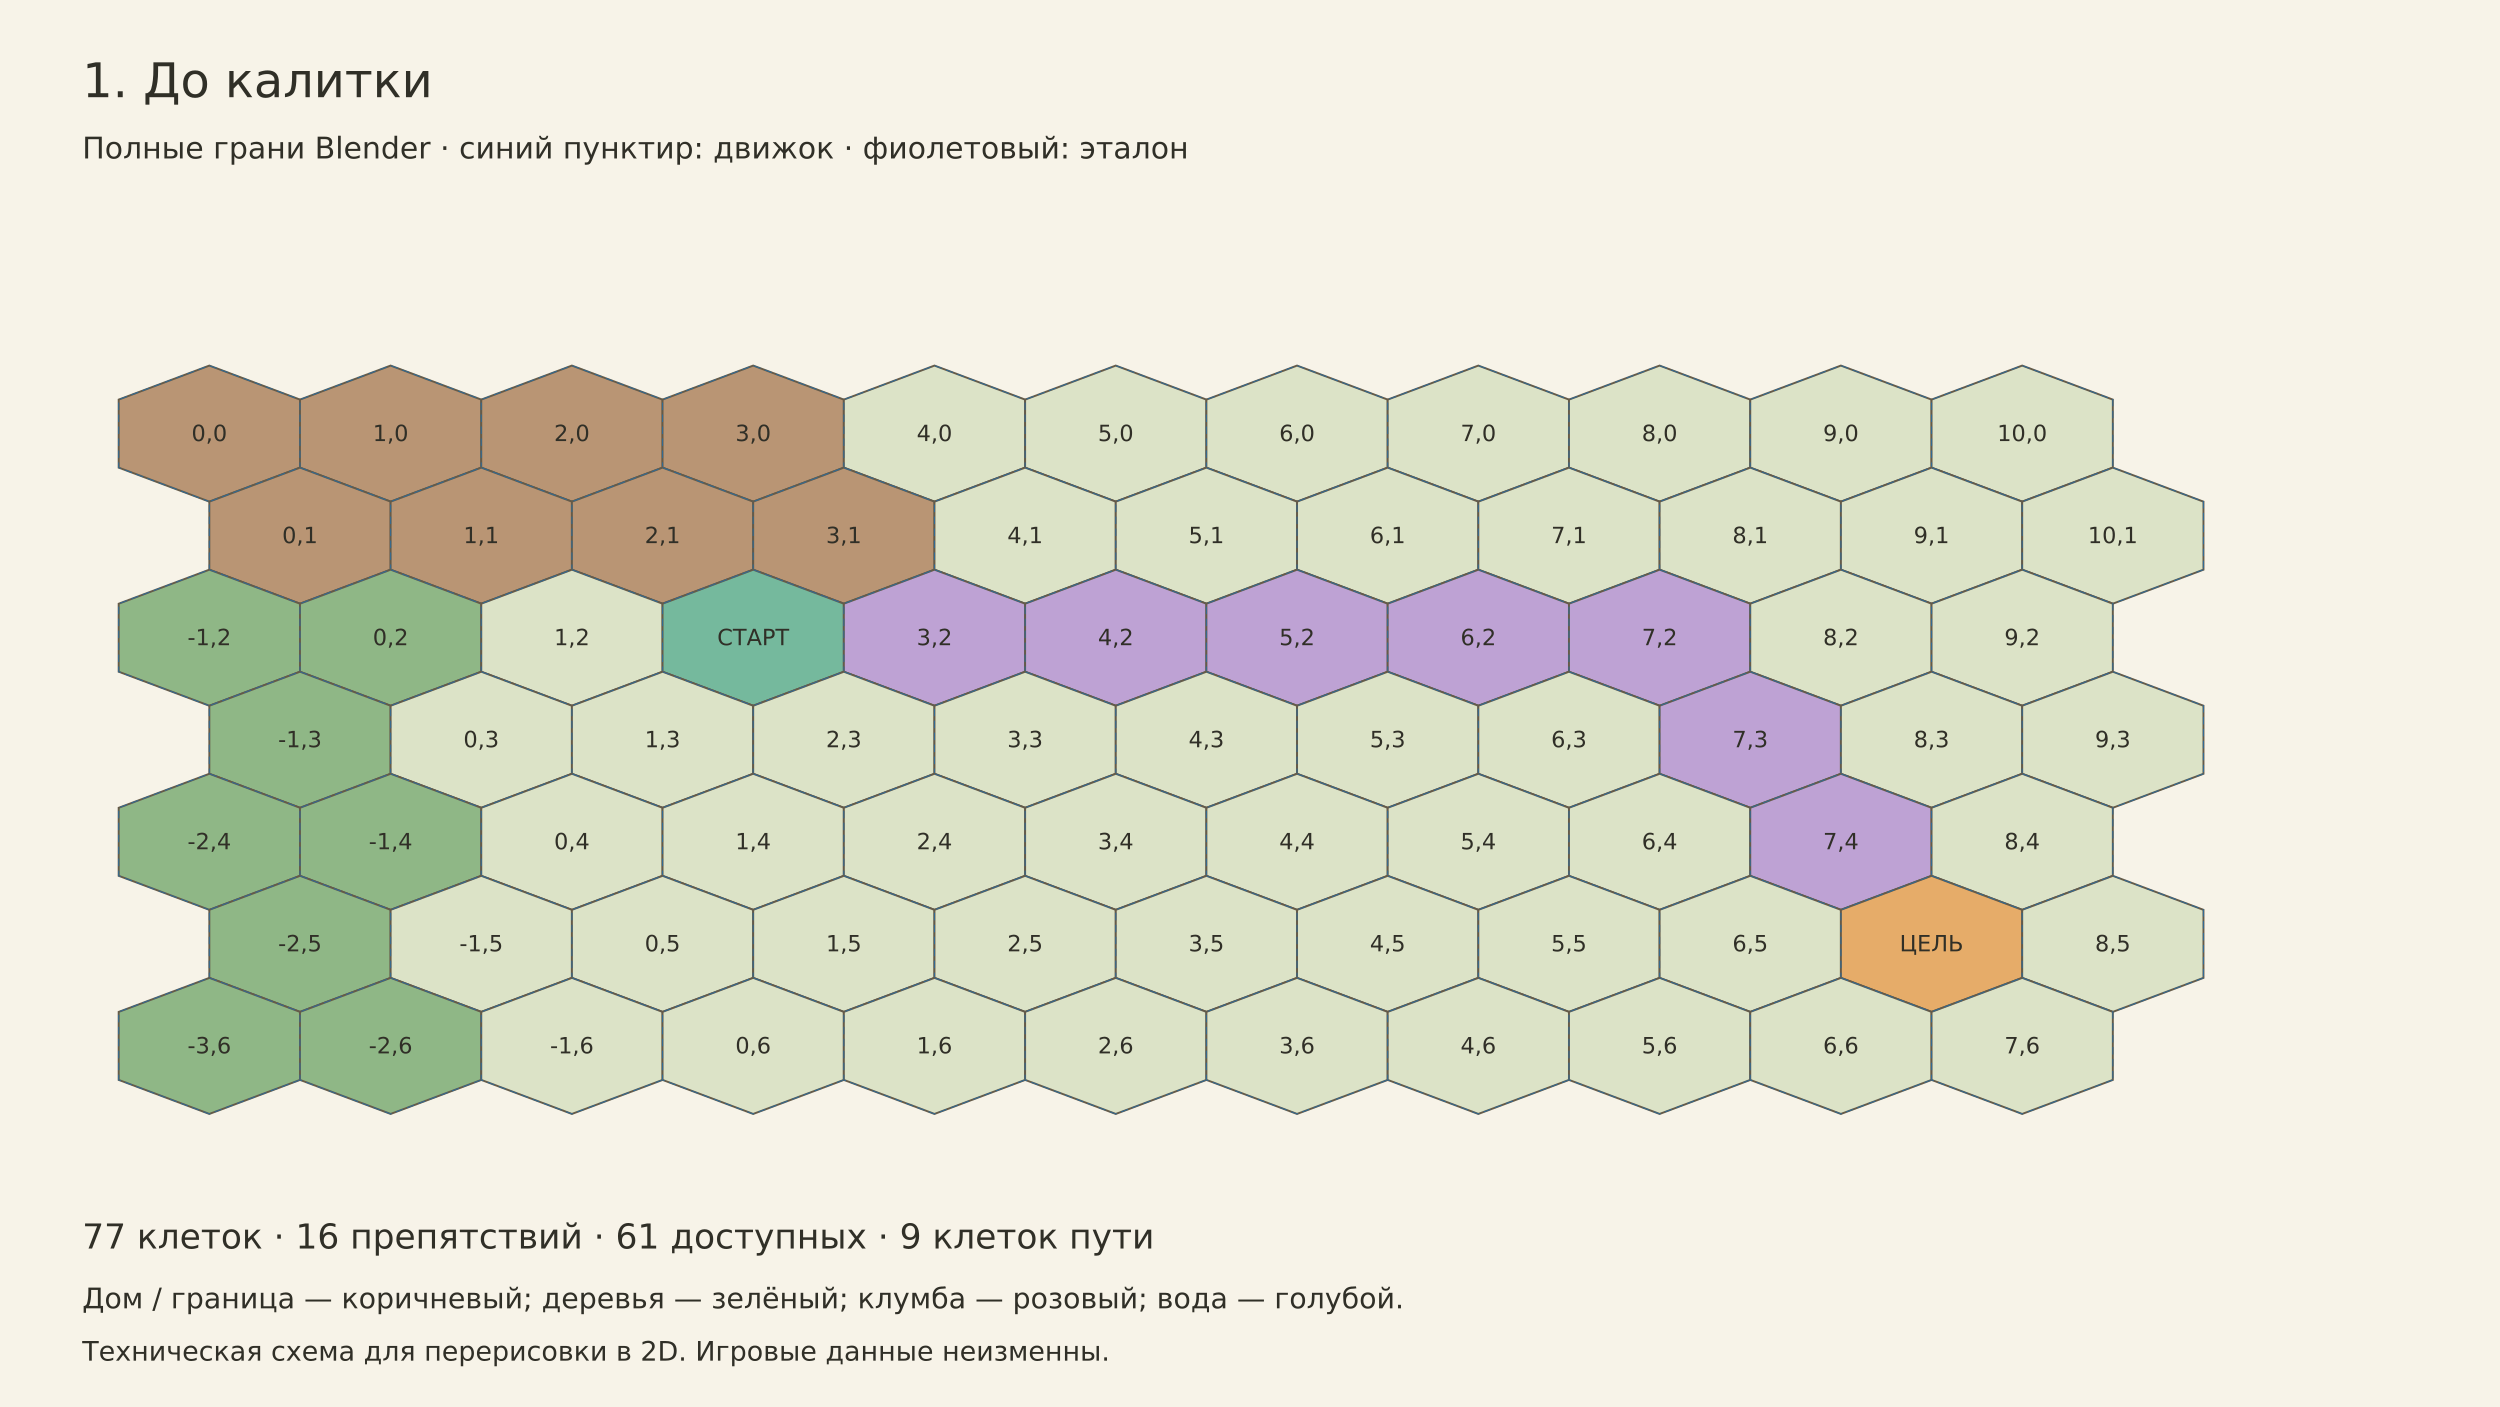
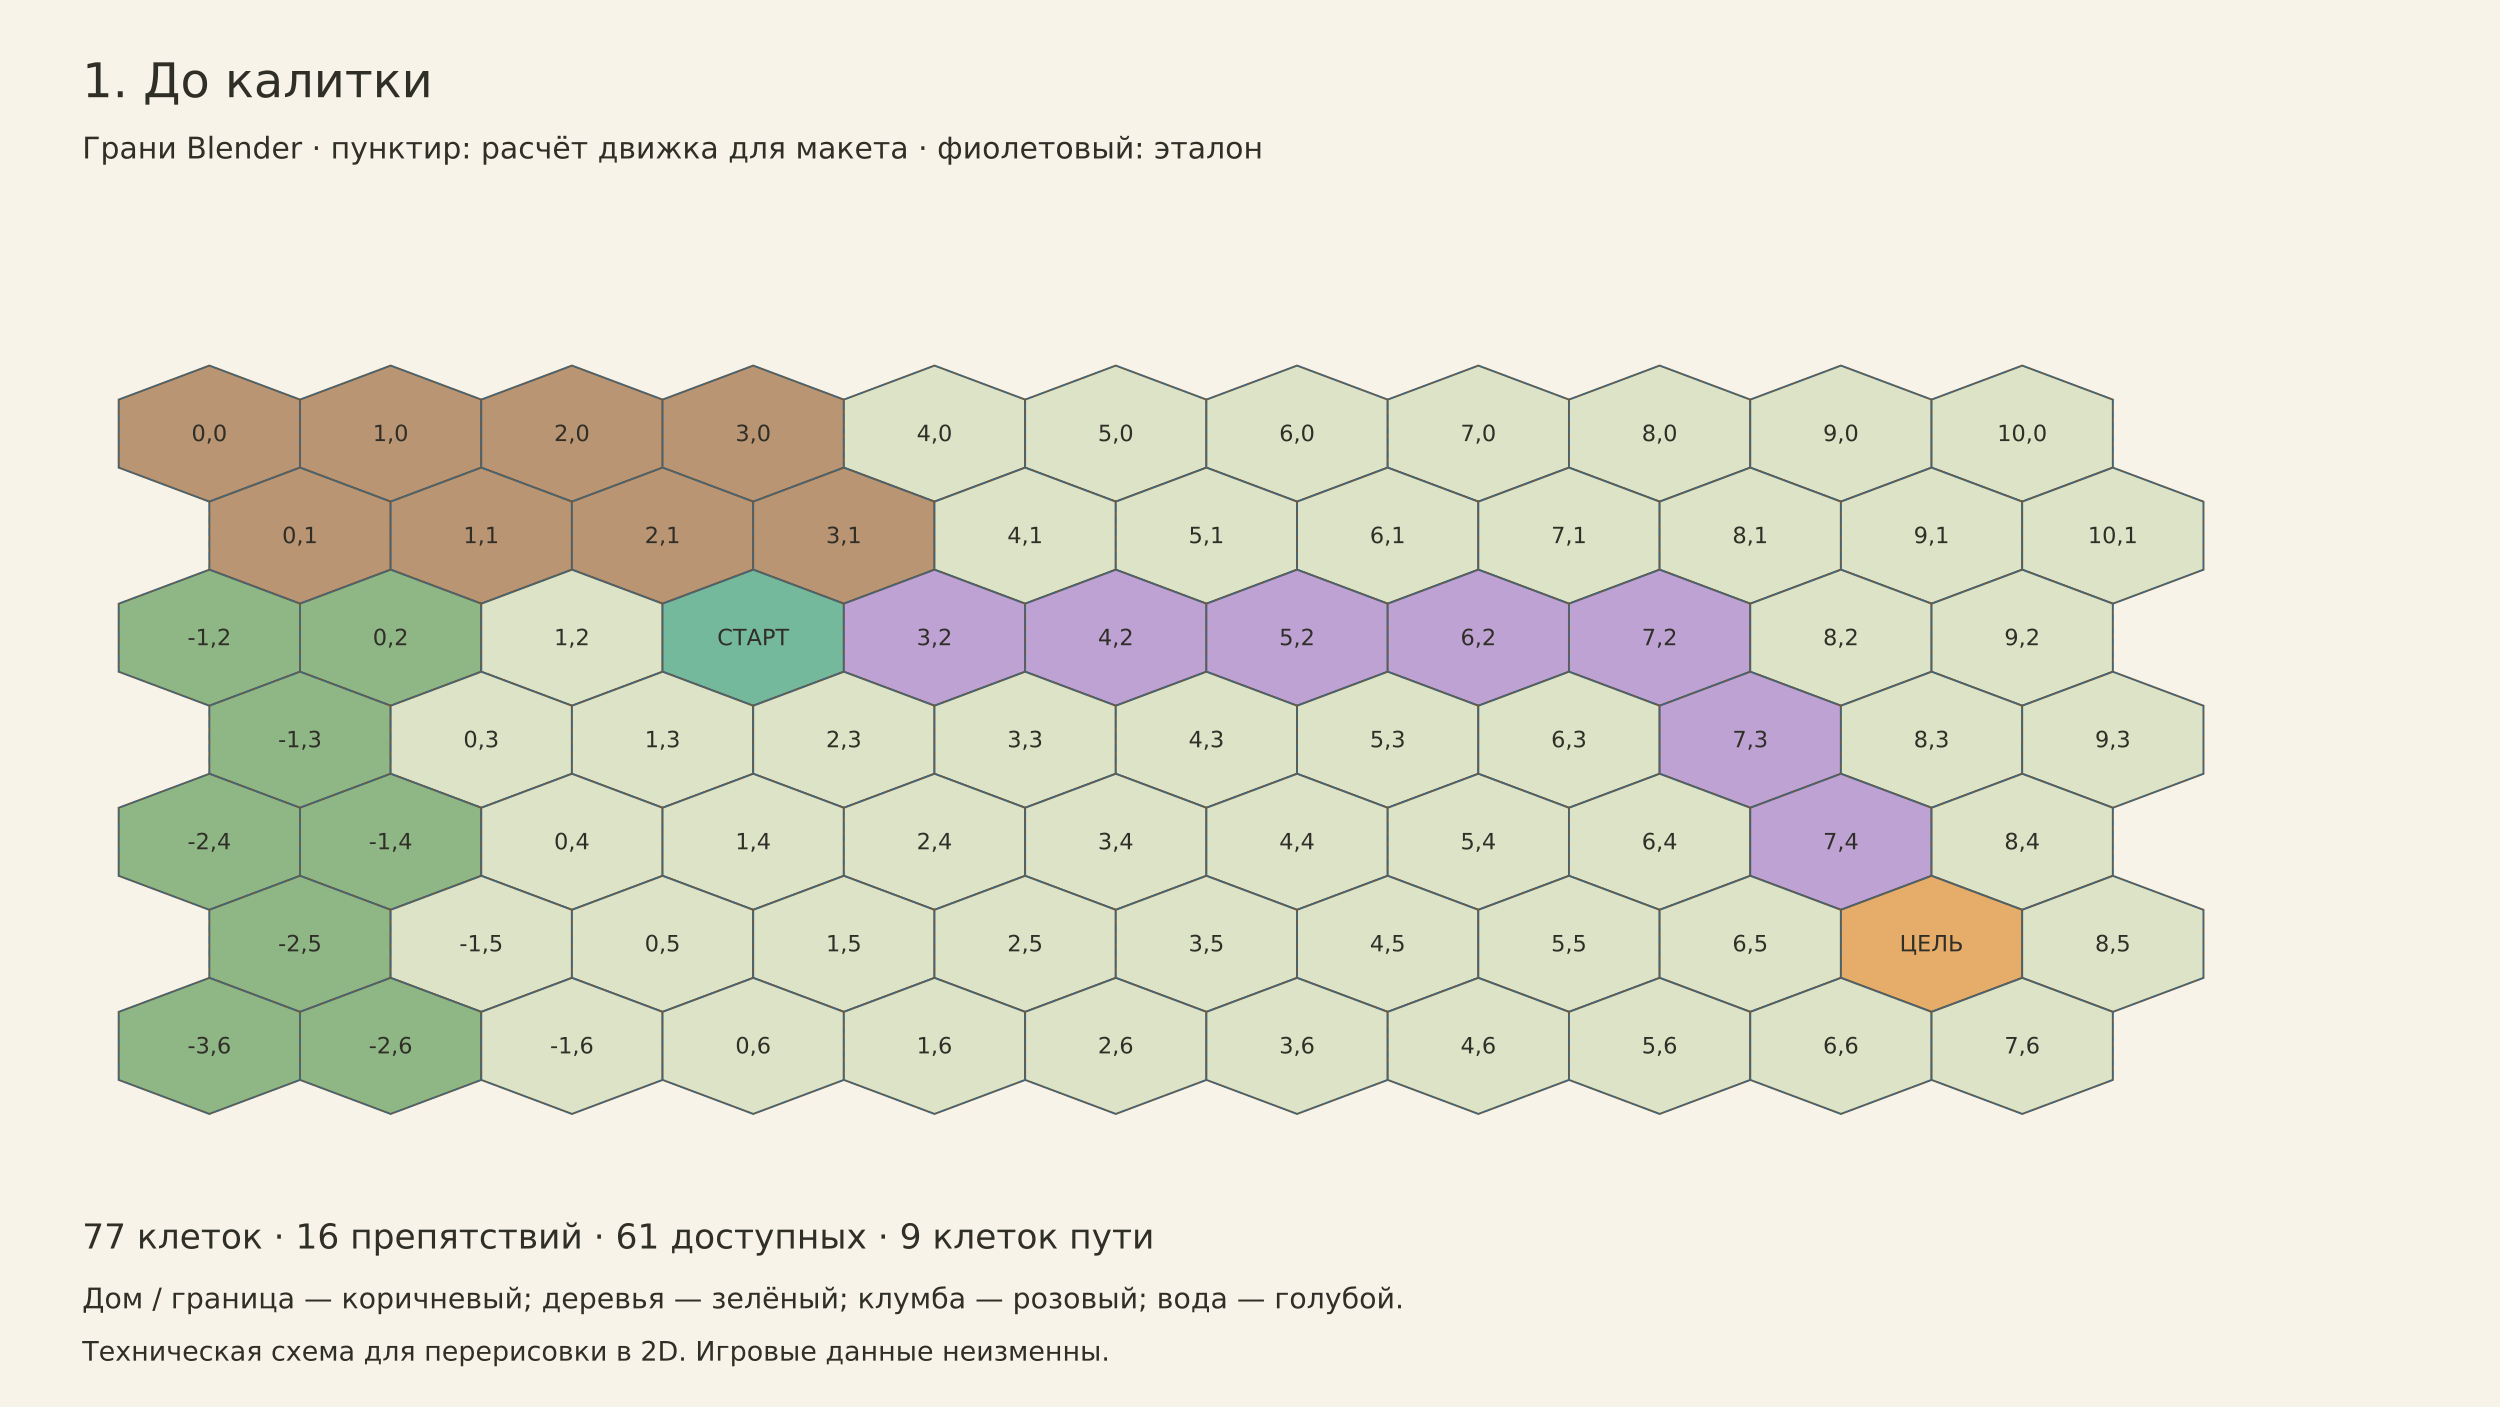
<svg xmlns="http://www.w3.org/2000/svg" viewBox="0 0 1672 941">
  <rect width="100%" height="100%" fill="#f7f3e8" />
  <g font-family="DejaVu Sans,sans-serif" fill="#302f27">
    <text x="55" y="65" font-size="32">1. До калитки</text>
-     <text x="55" y="106" font-size="20">Полные грани Blender · синий пунктир: движок · фиолетовый: эталон</text>
+     <text x="55" y="106" font-size="20">Грани Blender · пунктир: расчёт движка для макета · фиолетовый: эталон</text>
    <polygon points="200.622,312.75 140,335.5 79.378,312.75 79.378,267.25 140,244.5 200.622,267.25" fill="#b99574" stroke="#655b49" stroke-width="1.3" />
    <polygon points="200.622,312.75 140,335.5 79.378,312.75 79.378,267.25 140,244.5 200.622,267.25" fill="none" stroke="#326a93" stroke-width=".7" stroke-dasharray="5 3" />
    <text x="140" y="295" text-anchor="middle" font-size="15">0,0</text>
    <polygon points="321.865,312.75 261.244,335.5 200.622,312.75 200.622,267.25 261.244,244.5 321.865,267.25" fill="#b99574" stroke="#655b49" stroke-width="1.3" />
    <polygon points="321.865,312.75 261.244,335.5 200.622,312.75 200.622,267.25 261.244,244.5 321.865,267.25" fill="none" stroke="#326a93" stroke-width=".7" stroke-dasharray="5 3" />
    <text x="261.244" y="295" text-anchor="middle" font-size="15">1,0</text>
    <polygon points="443.109,312.75 382.487,335.5 321.865,312.75 321.865,267.25 382.487,244.5 443.109,267.25" fill="#b99574" stroke="#655b49" stroke-width="1.3" />
    <polygon points="443.109,312.75 382.487,335.5 321.865,312.75 321.865,267.25 382.487,244.5 443.109,267.25" fill="none" stroke="#326a93" stroke-width=".7" stroke-dasharray="5 3" />
    <text x="382.487" y="295" text-anchor="middle" font-size="15">2,0</text>
    <polygon points="564.352,312.75 503.731,335.5 443.109,312.75 443.109,267.25 503.731,244.5 564.352,267.25" fill="#b99574" stroke="#655b49" stroke-width="1.3" />
    <polygon points="564.352,312.75 503.731,335.5 443.109,312.75 443.109,267.25 503.731,244.5 564.352,267.25" fill="none" stroke="#326a93" stroke-width=".7" stroke-dasharray="5 3" />
    <text x="503.731" y="295" text-anchor="middle" font-size="15">3,0</text>
    <polygon points="685.596,312.75 624.974,335.5 564.352,312.75 564.352,267.25 624.974,244.5 685.596,267.25" fill="#dce3c7" stroke="#655b49" stroke-width="1.3" />
    <polygon points="685.596,312.75 624.974,335.5 564.352,312.75 564.352,267.25 624.974,244.5 685.596,267.25" fill="none" stroke="#326a93" stroke-width=".7" stroke-dasharray="5 3" />
    <text x="624.974" y="295" text-anchor="middle" font-size="15">4,0</text>
    <polygon points="806.84,312.75 746.218,335.5 685.596,312.75 685.596,267.25 746.218,244.5 806.84,267.25" fill="#dce3c7" stroke="#655b49" stroke-width="1.3" />
    <polygon points="806.84,312.75 746.218,335.5 685.596,312.75 685.596,267.25 746.218,244.5 806.84,267.25" fill="none" stroke="#326a93" stroke-width=".7" stroke-dasharray="5 3" />
    <text x="746.218" y="295" text-anchor="middle" font-size="15">5,0</text>
    <polygon points="928.083,312.75 867.461,335.5 806.84,312.75 806.84,267.25 867.461,244.5 928.083,267.25" fill="#dce3c7" stroke="#655b49" stroke-width="1.3" />
    <polygon points="928.083,312.75 867.461,335.5 806.84,312.75 806.84,267.25 867.461,244.5 928.083,267.25" fill="none" stroke="#326a93" stroke-width=".7" stroke-dasharray="5 3" />
    <text x="867.461" y="295" text-anchor="middle" font-size="15">6,0</text>
    <polygon points="1049.327,312.75 988.705,335.5 928.083,312.75 928.083,267.25 988.705,244.5 1049.327,267.25" fill="#dce3c7" stroke="#655b49" stroke-width="1.3" />
    <polygon points="1049.327,312.75 988.705,335.5 928.083,312.75 928.083,267.25 988.705,244.5 1049.327,267.25" fill="none" stroke="#326a93" stroke-width=".7" stroke-dasharray="5 3" />
    <text x="988.705" y="295" text-anchor="middle" font-size="15">7,0</text>
    <polygon points="1170.57,312.75 1109.948,335.5 1049.327,312.75 1049.327,267.25 1109.948,244.5 1170.57,267.25" fill="#dce3c7" stroke="#655b49" stroke-width="1.3" />
    <polygon points="1170.57,312.75 1109.948,335.5 1049.327,312.75 1049.327,267.25 1109.948,244.5 1170.57,267.25" fill="none" stroke="#326a93" stroke-width=".7" stroke-dasharray="5 3" />
    <text x="1109.948" y="295" text-anchor="middle" font-size="15">8,0</text>
    <polygon points="1291.814,312.75 1231.192,335.5 1170.57,312.75 1170.57,267.25 1231.192,244.5 1291.814,267.25" fill="#dce3c7" stroke="#655b49" stroke-width="1.3" />
    <polygon points="1291.814,312.75 1231.192,335.5 1170.57,312.75 1170.57,267.25 1231.192,244.5 1291.814,267.25" fill="none" stroke="#326a93" stroke-width=".7" stroke-dasharray="5 3" />
    <text x="1231.192" y="295" text-anchor="middle" font-size="15">9,0</text>
    <polygon points="1413.057,312.75 1352.436,335.5 1291.814,312.75 1291.814,267.25 1352.436,244.5 1413.057,267.25" fill="#dce3c7" stroke="#655b49" stroke-width="1.3" />
    <polygon points="1413.057,312.75 1352.436,335.5 1291.814,312.75 1291.814,267.25 1352.436,244.5 1413.057,267.25" fill="none" stroke="#326a93" stroke-width=".7" stroke-dasharray="5 3" />
    <text x="1352.436" y="295" text-anchor="middle" font-size="15">10,0</text>
    <polygon points="261.244,381 200.622,403.75 140,381 140,335.5 200.622,312.75 261.244,335.5" fill="#b99574" stroke="#655b49" stroke-width="1.3" />
    <polygon points="261.244,381 200.622,403.75 140,381 140,335.5 200.622,312.75 261.244,335.5" fill="none" stroke="#326a93" stroke-width=".7" stroke-dasharray="5 3" />
    <text x="200.622" y="363.25" text-anchor="middle" font-size="15">0,1</text>
    <polygon points="382.487,381 321.865,403.75 261.244,381 261.244,335.5 321.865,312.75 382.487,335.5" fill="#b99574" stroke="#655b49" stroke-width="1.3" />
    <polygon points="382.487,381 321.865,403.75 261.244,381 261.244,335.5 321.865,312.75 382.487,335.5" fill="none" stroke="#326a93" stroke-width=".7" stroke-dasharray="5 3" />
    <text x="321.865" y="363.25" text-anchor="middle" font-size="15">1,1</text>
    <polygon points="503.731,381 443.109,403.75 382.487,381 382.487,335.5 443.109,312.75 503.731,335.5" fill="#b99574" stroke="#655b49" stroke-width="1.3" />
    <polygon points="503.731,381 443.109,403.75 382.487,381 382.487,335.5 443.109,312.75 503.731,335.5" fill="none" stroke="#326a93" stroke-width=".7" stroke-dasharray="5 3" />
    <text x="443.109" y="363.25" text-anchor="middle" font-size="15">2,1</text>
    <polygon points="624.974,381 564.352,403.75 503.731,381 503.731,335.5 564.352,312.75 624.974,335.5" fill="#b99574" stroke="#655b49" stroke-width="1.3" />
    <polygon points="624.974,381 564.352,403.75 503.731,381 503.731,335.5 564.352,312.75 624.974,335.5" fill="none" stroke="#326a93" stroke-width=".7" stroke-dasharray="5 3" />
    <text x="564.352" y="363.25" text-anchor="middle" font-size="15">3,1</text>
    <polygon points="746.218,381 685.596,403.75 624.974,381 624.974,335.5 685.596,312.75 746.218,335.5" fill="#dce3c7" stroke="#655b49" stroke-width="1.3" />
    <polygon points="746.218,381 685.596,403.75 624.974,381 624.974,335.5 685.596,312.75 746.218,335.5" fill="none" stroke="#326a93" stroke-width=".7" stroke-dasharray="5 3" />
    <text x="685.596" y="363.25" text-anchor="middle" font-size="15">4,1</text>
    <polygon points="867.461,381 806.84,403.75 746.218,381 746.218,335.5 806.84,312.75 867.461,335.5" fill="#dce3c7" stroke="#655b49" stroke-width="1.3" />
    <polygon points="867.461,381 806.84,403.75 746.218,381 746.218,335.5 806.84,312.75 867.461,335.5" fill="none" stroke="#326a93" stroke-width=".7" stroke-dasharray="5 3" />
    <text x="806.84" y="363.25" text-anchor="middle" font-size="15">5,1</text>
    <polygon points="988.705,381 928.083,403.75 867.461,381 867.461,335.5 928.083,312.75 988.705,335.5" fill="#dce3c7" stroke="#655b49" stroke-width="1.3" />
    <polygon points="988.705,381 928.083,403.75 867.461,381 867.461,335.5 928.083,312.75 988.705,335.5" fill="none" stroke="#326a93" stroke-width=".7" stroke-dasharray="5 3" />
    <text x="928.083" y="363.25" text-anchor="middle" font-size="15">6,1</text>
    <polygon points="1109.948,381 1049.327,403.75 988.705,381 988.705,335.5 1049.327,312.75 1109.948,335.5" fill="#dce3c7" stroke="#655b49" stroke-width="1.3" />
    <polygon points="1109.948,381 1049.327,403.75 988.705,381 988.705,335.5 1049.327,312.75 1109.948,335.5" fill="none" stroke="#326a93" stroke-width=".7" stroke-dasharray="5 3" />
    <text x="1049.327" y="363.25" text-anchor="middle" font-size="15">7,1</text>
    <polygon points="1231.192,381 1170.57,403.75 1109.948,381 1109.948,335.5 1170.57,312.75 1231.192,335.5" fill="#dce3c7" stroke="#655b49" stroke-width="1.3" />
    <polygon points="1231.192,381 1170.57,403.75 1109.948,381 1109.948,335.5 1170.57,312.75 1231.192,335.5" fill="none" stroke="#326a93" stroke-width=".7" stroke-dasharray="5 3" />
    <text x="1170.57" y="363.25" text-anchor="middle" font-size="15">8,1</text>
    <polygon points="1352.436,381 1291.814,403.75 1231.192,381 1231.192,335.5 1291.814,312.75 1352.436,335.5" fill="#dce3c7" stroke="#655b49" stroke-width="1.3" />
    <polygon points="1352.436,381 1291.814,403.75 1231.192,381 1231.192,335.5 1291.814,312.75 1352.436,335.5" fill="none" stroke="#326a93" stroke-width=".7" stroke-dasharray="5 3" />
    <text x="1291.814" y="363.25" text-anchor="middle" font-size="15">9,1</text>
    <polygon points="1473.679,381 1413.057,403.75 1352.436,381 1352.436,335.5 1413.057,312.75 1473.679,335.5" fill="#dce3c7" stroke="#655b49" stroke-width="1.3" />
    <polygon points="1473.679,381 1413.057,403.75 1352.436,381 1352.436,335.5 1413.057,312.75 1473.679,335.5" fill="none" stroke="#326a93" stroke-width=".7" stroke-dasharray="5 3" />
    <text x="1413.057" y="363.25" text-anchor="middle" font-size="15">10,1</text>
    <polygon points="200.622,449.25 140,472 79.378,449.25 79.378,403.75 140,381 200.622,403.75" fill="#8fb786" stroke="#655b49" stroke-width="1.3" />
    <polygon points="200.622,449.25 140,472 79.378,449.25 79.378,403.75 140,381 200.622,403.75" fill="none" stroke="#326a93" stroke-width=".7" stroke-dasharray="5 3" />
    <text x="140" y="431.5" text-anchor="middle" font-size="15">-1,2</text>
    <polygon points="321.865,449.25 261.244,472 200.622,449.25 200.622,403.75 261.244,381 321.865,403.75" fill="#8fb786" stroke="#655b49" stroke-width="1.3" />
    <polygon points="321.865,449.25 261.244,472 200.622,449.25 200.622,403.75 261.244,381 321.865,403.75" fill="none" stroke="#326a93" stroke-width=".7" stroke-dasharray="5 3" />
    <text x="261.244" y="431.5" text-anchor="middle" font-size="15">0,2</text>
    <polygon points="443.109,449.25 382.487,472 321.865,449.25 321.865,403.75 382.487,381 443.109,403.75" fill="#dce3c7" stroke="#655b49" stroke-width="1.3" />
    <polygon points="443.109,449.25 382.487,472 321.865,449.25 321.865,403.75 382.487,381 443.109,403.75" fill="none" stroke="#326a93" stroke-width=".7" stroke-dasharray="5 3" />
    <text x="382.487" y="431.5" text-anchor="middle" font-size="15">1,2</text>
    <polygon points="564.352,449.25 503.731,472 443.109,449.25 443.109,403.75 503.731,381 564.352,403.75" fill="#75b99d" stroke="#655b49" stroke-width="1.3" />
    <polygon points="564.352,449.25 503.731,472 443.109,449.25 443.109,403.75 503.731,381 564.352,403.75" fill="none" stroke="#326a93" stroke-width=".7" stroke-dasharray="5 3" />
    <text x="503.731" y="431.5" text-anchor="middle" font-size="15">СТАРТ</text>
    <polygon points="685.596,449.25 624.974,472 564.352,449.25 564.352,403.75 624.974,381 685.596,403.75" fill="#bea2d4" stroke="#655b49" stroke-width="1.3" />
    <polygon points="685.596,449.25 624.974,472 564.352,449.25 564.352,403.75 624.974,381 685.596,403.75" fill="none" stroke="#326a93" stroke-width=".7" stroke-dasharray="5 3" />
    <text x="624.974" y="431.5" text-anchor="middle" font-size="15">3,2</text>
    <polygon points="806.84,449.25 746.218,472 685.596,449.25 685.596,403.75 746.218,381 806.84,403.75" fill="#bea2d4" stroke="#655b49" stroke-width="1.3" />
    <polygon points="806.84,449.25 746.218,472 685.596,449.25 685.596,403.75 746.218,381 806.84,403.75" fill="none" stroke="#326a93" stroke-width=".7" stroke-dasharray="5 3" />
    <text x="746.218" y="431.5" text-anchor="middle" font-size="15">4,2</text>
    <polygon points="928.083,449.25 867.461,472 806.84,449.25 806.84,403.75 867.461,381 928.083,403.75" fill="#bea2d4" stroke="#655b49" stroke-width="1.3" />
    <polygon points="928.083,449.25 867.461,472 806.84,449.25 806.84,403.75 867.461,381 928.083,403.75" fill="none" stroke="#326a93" stroke-width=".7" stroke-dasharray="5 3" />
    <text x="867.461" y="431.5" text-anchor="middle" font-size="15">5,2</text>
    <polygon points="1049.327,449.25 988.705,472 928.083,449.25 928.083,403.75 988.705,381 1049.327,403.75" fill="#bea2d4" stroke="#655b49" stroke-width="1.3" />
    <polygon points="1049.327,449.25 988.705,472 928.083,449.25 928.083,403.75 988.705,381 1049.327,403.75" fill="none" stroke="#326a93" stroke-width=".7" stroke-dasharray="5 3" />
    <text x="988.705" y="431.5" text-anchor="middle" font-size="15">6,2</text>
    <polygon points="1170.57,449.25 1109.948,472 1049.327,449.25 1049.327,403.75 1109.948,381 1170.57,403.75" fill="#bea2d4" stroke="#655b49" stroke-width="1.3" />
    <polygon points="1170.57,449.25 1109.948,472 1049.327,449.25 1049.327,403.75 1109.948,381 1170.57,403.75" fill="none" stroke="#326a93" stroke-width=".7" stroke-dasharray="5 3" />
    <text x="1109.948" y="431.5" text-anchor="middle" font-size="15">7,2</text>
    <polygon points="1291.814,449.25 1231.192,472 1170.57,449.25 1170.57,403.75 1231.192,381 1291.814,403.75" fill="#dce3c7" stroke="#655b49" stroke-width="1.3" />
    <polygon points="1291.814,449.25 1231.192,472 1170.57,449.25 1170.57,403.75 1231.192,381 1291.814,403.75" fill="none" stroke="#326a93" stroke-width=".7" stroke-dasharray="5 3" />
    <text x="1231.192" y="431.5" text-anchor="middle" font-size="15">8,2</text>
    <polygon points="1413.057,449.25 1352.436,472 1291.814,449.25 1291.814,403.75 1352.436,381 1413.057,403.75" fill="#dce3c7" stroke="#655b49" stroke-width="1.3" />
    <polygon points="1413.057,449.25 1352.436,472 1291.814,449.25 1291.814,403.75 1352.436,381 1413.057,403.75" fill="none" stroke="#326a93" stroke-width=".7" stroke-dasharray="5 3" />
    <text x="1352.436" y="431.5" text-anchor="middle" font-size="15">9,2</text>
    <polygon points="261.244,517.5 200.622,540.25 140,517.5 140,472 200.622,449.25 261.244,472" fill="#8fb786" stroke="#655b49" stroke-width="1.3" />
    <polygon points="261.244,517.5 200.622,540.25 140,517.5 140,472 200.622,449.25 261.244,472" fill="none" stroke="#326a93" stroke-width=".7" stroke-dasharray="5 3" />
    <text x="200.622" y="499.75" text-anchor="middle" font-size="15">-1,3</text>
    <polygon points="382.487,517.5 321.865,540.25 261.244,517.5 261.244,472 321.865,449.25 382.487,472" fill="#dce3c7" stroke="#655b49" stroke-width="1.3" />
    <polygon points="382.487,517.5 321.865,540.25 261.244,517.5 261.244,472 321.865,449.25 382.487,472" fill="none" stroke="#326a93" stroke-width=".7" stroke-dasharray="5 3" />
    <text x="321.865" y="499.75" text-anchor="middle" font-size="15">0,3</text>
    <polygon points="503.731,517.5 443.109,540.25 382.487,517.5 382.487,472 443.109,449.25 503.731,472" fill="#dce3c7" stroke="#655b49" stroke-width="1.3" />
    <polygon points="503.731,517.5 443.109,540.25 382.487,517.5 382.487,472 443.109,449.25 503.731,472" fill="none" stroke="#326a93" stroke-width=".7" stroke-dasharray="5 3" />
    <text x="443.109" y="499.75" text-anchor="middle" font-size="15">1,3</text>
    <polygon points="624.974,517.5 564.352,540.25 503.731,517.5 503.731,472 564.352,449.25 624.974,472" fill="#dce3c7" stroke="#655b49" stroke-width="1.3" />
    <polygon points="624.974,517.5 564.352,540.25 503.731,517.5 503.731,472 564.352,449.25 624.974,472" fill="none" stroke="#326a93" stroke-width=".7" stroke-dasharray="5 3" />
    <text x="564.352" y="499.75" text-anchor="middle" font-size="15">2,3</text>
    <polygon points="746.218,517.5 685.596,540.25 624.974,517.5 624.974,472 685.596,449.25 746.218,472" fill="#dce3c7" stroke="#655b49" stroke-width="1.3" />
    <polygon points="746.218,517.5 685.596,540.25 624.974,517.5 624.974,472 685.596,449.25 746.218,472" fill="none" stroke="#326a93" stroke-width=".7" stroke-dasharray="5 3" />
    <text x="685.596" y="499.75" text-anchor="middle" font-size="15">3,3</text>
    <polygon points="867.461,517.5 806.84,540.25 746.218,517.5 746.218,472 806.84,449.25 867.461,472" fill="#dce3c7" stroke="#655b49" stroke-width="1.3" />
    <polygon points="867.461,517.5 806.84,540.25 746.218,517.5 746.218,472 806.84,449.25 867.461,472" fill="none" stroke="#326a93" stroke-width=".7" stroke-dasharray="5 3" />
    <text x="806.84" y="499.75" text-anchor="middle" font-size="15">4,3</text>
    <polygon points="988.705,517.5 928.083,540.25 867.461,517.5 867.461,472 928.083,449.25 988.705,472" fill="#dce3c7" stroke="#655b49" stroke-width="1.3" />
    <polygon points="988.705,517.5 928.083,540.25 867.461,517.5 867.461,472 928.083,449.25 988.705,472" fill="none" stroke="#326a93" stroke-width=".7" stroke-dasharray="5 3" />
    <text x="928.083" y="499.75" text-anchor="middle" font-size="15">5,3</text>
    <polygon points="1109.948,517.5 1049.327,540.25 988.705,517.5 988.705,472 1049.327,449.25 1109.948,472" fill="#dce3c7" stroke="#655b49" stroke-width="1.3" />
    <polygon points="1109.948,517.5 1049.327,540.25 988.705,517.5 988.705,472 1049.327,449.25 1109.948,472" fill="none" stroke="#326a93" stroke-width=".7" stroke-dasharray="5 3" />
    <text x="1049.327" y="499.75" text-anchor="middle" font-size="15">6,3</text>
    <polygon points="1231.192,517.5 1170.57,540.25 1109.948,517.5 1109.948,472 1170.57,449.25 1231.192,472" fill="#bea2d4" stroke="#655b49" stroke-width="1.3" />
    <polygon points="1231.192,517.5 1170.57,540.25 1109.948,517.5 1109.948,472 1170.57,449.25 1231.192,472" fill="none" stroke="#326a93" stroke-width=".7" stroke-dasharray="5 3" />
    <text x="1170.57" y="499.75" text-anchor="middle" font-size="15">7,3</text>
    <polygon points="1352.436,517.5 1291.814,540.25 1231.192,517.5 1231.192,472 1291.814,449.25 1352.436,472" fill="#dce3c7" stroke="#655b49" stroke-width="1.3" />
    <polygon points="1352.436,517.5 1291.814,540.25 1231.192,517.5 1231.192,472 1291.814,449.25 1352.436,472" fill="none" stroke="#326a93" stroke-width=".7" stroke-dasharray="5 3" />
    <text x="1291.814" y="499.75" text-anchor="middle" font-size="15">8,3</text>
    <polygon points="1473.679,517.5 1413.057,540.25 1352.436,517.5 1352.436,472 1413.057,449.25 1473.679,472" fill="#dce3c7" stroke="#655b49" stroke-width="1.3" />
    <polygon points="1473.679,517.5 1413.057,540.25 1352.436,517.5 1352.436,472 1413.057,449.25 1473.679,472" fill="none" stroke="#326a93" stroke-width=".7" stroke-dasharray="5 3" />
    <text x="1413.057" y="499.75" text-anchor="middle" font-size="15">9,3</text>
    <polygon points="200.622,585.75 140,608.5 79.378,585.75 79.378,540.25 140,517.5 200.622,540.25" fill="#8fb786" stroke="#655b49" stroke-width="1.3" />
    <polygon points="200.622,585.75 140,608.5 79.378,585.75 79.378,540.25 140,517.5 200.622,540.25" fill="none" stroke="#326a93" stroke-width=".7" stroke-dasharray="5 3" />
    <text x="140" y="568" text-anchor="middle" font-size="15">-2,4</text>
    <polygon points="321.865,585.75 261.244,608.5 200.622,585.75 200.622,540.25 261.244,517.5 321.865,540.25" fill="#8fb786" stroke="#655b49" stroke-width="1.3" />
    <polygon points="321.865,585.75 261.244,608.5 200.622,585.75 200.622,540.25 261.244,517.5 321.865,540.25" fill="none" stroke="#326a93" stroke-width=".7" stroke-dasharray="5 3" />
    <text x="261.244" y="568" text-anchor="middle" font-size="15">-1,4</text>
    <polygon points="443.109,585.75 382.487,608.5 321.865,585.75 321.865,540.25 382.487,517.5 443.109,540.25" fill="#dce3c7" stroke="#655b49" stroke-width="1.3" />
    <polygon points="443.109,585.75 382.487,608.5 321.865,585.75 321.865,540.25 382.487,517.5 443.109,540.25" fill="none" stroke="#326a93" stroke-width=".7" stroke-dasharray="5 3" />
    <text x="382.487" y="568" text-anchor="middle" font-size="15">0,4</text>
    <polygon points="564.352,585.75 503.731,608.5 443.109,585.75 443.109,540.25 503.731,517.5 564.352,540.25" fill="#dce3c7" stroke="#655b49" stroke-width="1.3" />
    <polygon points="564.352,585.75 503.731,608.5 443.109,585.75 443.109,540.25 503.731,517.5 564.352,540.25" fill="none" stroke="#326a93" stroke-width=".7" stroke-dasharray="5 3" />
    <text x="503.731" y="568" text-anchor="middle" font-size="15">1,4</text>
    <polygon points="685.596,585.75 624.974,608.5 564.352,585.75 564.352,540.25 624.974,517.5 685.596,540.25" fill="#dce3c7" stroke="#655b49" stroke-width="1.3" />
    <polygon points="685.596,585.75 624.974,608.5 564.352,585.75 564.352,540.25 624.974,517.5 685.596,540.25" fill="none" stroke="#326a93" stroke-width=".7" stroke-dasharray="5 3" />
    <text x="624.974" y="568" text-anchor="middle" font-size="15">2,4</text>
    <polygon points="806.84,585.75 746.218,608.5 685.596,585.75 685.596,540.25 746.218,517.5 806.84,540.25" fill="#dce3c7" stroke="#655b49" stroke-width="1.3" />
    <polygon points="806.84,585.75 746.218,608.5 685.596,585.75 685.596,540.25 746.218,517.5 806.84,540.25" fill="none" stroke="#326a93" stroke-width=".7" stroke-dasharray="5 3" />
    <text x="746.218" y="568" text-anchor="middle" font-size="15">3,4</text>
    <polygon points="928.083,585.75 867.461,608.5 806.84,585.75 806.84,540.25 867.461,517.5 928.083,540.25" fill="#dce3c7" stroke="#655b49" stroke-width="1.3" />
    <polygon points="928.083,585.75 867.461,608.5 806.84,585.75 806.84,540.25 867.461,517.5 928.083,540.25" fill="none" stroke="#326a93" stroke-width=".7" stroke-dasharray="5 3" />
    <text x="867.461" y="568" text-anchor="middle" font-size="15">4,4</text>
    <polygon points="1049.327,585.75 988.705,608.5 928.083,585.75 928.083,540.25 988.705,517.5 1049.327,540.25" fill="#dce3c7" stroke="#655b49" stroke-width="1.3" />
    <polygon points="1049.327,585.75 988.705,608.5 928.083,585.75 928.083,540.25 988.705,517.5 1049.327,540.25" fill="none" stroke="#326a93" stroke-width=".7" stroke-dasharray="5 3" />
    <text x="988.705" y="568" text-anchor="middle" font-size="15">5,4</text>
    <polygon points="1170.57,585.75 1109.948,608.5 1049.327,585.75 1049.327,540.25 1109.948,517.5 1170.57,540.25" fill="#dce3c7" stroke="#655b49" stroke-width="1.3" />
    <polygon points="1170.57,585.75 1109.948,608.5 1049.327,585.75 1049.327,540.25 1109.948,517.5 1170.57,540.25" fill="none" stroke="#326a93" stroke-width=".7" stroke-dasharray="5 3" />
    <text x="1109.948" y="568" text-anchor="middle" font-size="15">6,4</text>
    <polygon points="1291.814,585.75 1231.192,608.5 1170.57,585.75 1170.57,540.25 1231.192,517.5 1291.814,540.25" fill="#bea2d4" stroke="#655b49" stroke-width="1.3" />
    <polygon points="1291.814,585.75 1231.192,608.5 1170.57,585.75 1170.57,540.25 1231.192,517.5 1291.814,540.25" fill="none" stroke="#326a93" stroke-width=".7" stroke-dasharray="5 3" />
    <text x="1231.192" y="568" text-anchor="middle" font-size="15">7,4</text>
    <polygon points="1413.057,585.75 1352.436,608.5 1291.814,585.75 1291.814,540.25 1352.436,517.5 1413.057,540.25" fill="#dce3c7" stroke="#655b49" stroke-width="1.3" />
    <polygon points="1413.057,585.75 1352.436,608.5 1291.814,585.75 1291.814,540.25 1352.436,517.5 1413.057,540.25" fill="none" stroke="#326a93" stroke-width=".7" stroke-dasharray="5 3" />
    <text x="1352.436" y="568" text-anchor="middle" font-size="15">8,4</text>
    <polygon points="261.244,654 200.622,676.75 140,654 140,608.5 200.622,585.75 261.244,608.5" fill="#8fb786" stroke="#655b49" stroke-width="1.3" />
    <polygon points="261.244,654 200.622,676.75 140,654 140,608.5 200.622,585.75 261.244,608.5" fill="none" stroke="#326a93" stroke-width=".7" stroke-dasharray="5 3" />
    <text x="200.622" y="636.25" text-anchor="middle" font-size="15">-2,5</text>
    <polygon points="382.487,654 321.865,676.75 261.244,654 261.244,608.5 321.865,585.75 382.487,608.5" fill="#dce3c7" stroke="#655b49" stroke-width="1.3" />
    <polygon points="382.487,654 321.865,676.75 261.244,654 261.244,608.5 321.865,585.75 382.487,608.5" fill="none" stroke="#326a93" stroke-width=".7" stroke-dasharray="5 3" />
    <text x="321.865" y="636.25" text-anchor="middle" font-size="15">-1,5</text>
    <polygon points="503.731,654 443.109,676.75 382.487,654 382.487,608.5 443.109,585.75 503.731,608.5" fill="#dce3c7" stroke="#655b49" stroke-width="1.3" />
    <polygon points="503.731,654 443.109,676.75 382.487,654 382.487,608.5 443.109,585.75 503.731,608.5" fill="none" stroke="#326a93" stroke-width=".7" stroke-dasharray="5 3" />
    <text x="443.109" y="636.25" text-anchor="middle" font-size="15">0,5</text>
    <polygon points="624.974,654 564.352,676.75 503.731,654 503.731,608.5 564.352,585.75 624.974,608.5" fill="#dce3c7" stroke="#655b49" stroke-width="1.3" />
    <polygon points="624.974,654 564.352,676.75 503.731,654 503.731,608.5 564.352,585.75 624.974,608.5" fill="none" stroke="#326a93" stroke-width=".7" stroke-dasharray="5 3" />
    <text x="564.352" y="636.25" text-anchor="middle" font-size="15">1,5</text>
    <polygon points="746.218,654 685.596,676.75 624.974,654 624.974,608.5 685.596,585.75 746.218,608.5" fill="#dce3c7" stroke="#655b49" stroke-width="1.3" />
    <polygon points="746.218,654 685.596,676.75 624.974,654 624.974,608.5 685.596,585.75 746.218,608.5" fill="none" stroke="#326a93" stroke-width=".7" stroke-dasharray="5 3" />
    <text x="685.596" y="636.25" text-anchor="middle" font-size="15">2,5</text>
    <polygon points="867.461,654 806.84,676.75 746.218,654 746.218,608.5 806.84,585.75 867.461,608.5" fill="#dce3c7" stroke="#655b49" stroke-width="1.3" />
    <polygon points="867.461,654 806.84,676.75 746.218,654 746.218,608.5 806.84,585.75 867.461,608.5" fill="none" stroke="#326a93" stroke-width=".7" stroke-dasharray="5 3" />
    <text x="806.84" y="636.25" text-anchor="middle" font-size="15">3,5</text>
    <polygon points="988.705,654 928.083,676.75 867.461,654 867.461,608.5 928.083,585.75 988.705,608.5" fill="#dce3c7" stroke="#655b49" stroke-width="1.3" />
    <polygon points="988.705,654 928.083,676.75 867.461,654 867.461,608.5 928.083,585.75 988.705,608.5" fill="none" stroke="#326a93" stroke-width=".7" stroke-dasharray="5 3" />
    <text x="928.083" y="636.25" text-anchor="middle" font-size="15">4,5</text>
    <polygon points="1109.948,654 1049.327,676.75 988.705,654 988.705,608.5 1049.327,585.75 1109.948,608.5" fill="#dce3c7" stroke="#655b49" stroke-width="1.3" />
    <polygon points="1109.948,654 1049.327,676.75 988.705,654 988.705,608.5 1049.327,585.75 1109.948,608.5" fill="none" stroke="#326a93" stroke-width=".7" stroke-dasharray="5 3" />
    <text x="1049.327" y="636.25" text-anchor="middle" font-size="15">5,5</text>
    <polygon points="1231.192,654 1170.57,676.75 1109.948,654 1109.948,608.5 1170.57,585.75 1231.192,608.5" fill="#dce3c7" stroke="#655b49" stroke-width="1.3" />
    <polygon points="1231.192,654 1170.57,676.75 1109.948,654 1109.948,608.5 1170.57,585.75 1231.192,608.5" fill="none" stroke="#326a93" stroke-width=".7" stroke-dasharray="5 3" />
    <text x="1170.57" y="636.25" text-anchor="middle" font-size="15">6,5</text>
    <polygon points="1352.436,654 1291.814,676.75 1231.192,654 1231.192,608.5 1291.814,585.75 1352.436,608.5" fill="#e6ac69" stroke="#655b49" stroke-width="1.3" />
    <polygon points="1352.436,654 1291.814,676.75 1231.192,654 1231.192,608.5 1291.814,585.75 1352.436,608.5" fill="none" stroke="#326a93" stroke-width=".7" stroke-dasharray="5 3" />
    <text x="1291.814" y="636.25" text-anchor="middle" font-size="15">ЦЕЛЬ</text>
    <polygon points="1473.679,654 1413.057,676.75 1352.436,654 1352.436,608.5 1413.057,585.75 1473.679,608.5" fill="#dce3c7" stroke="#655b49" stroke-width="1.3" />
    <polygon points="1473.679,654 1413.057,676.75 1352.436,654 1352.436,608.5 1413.057,585.75 1473.679,608.5" fill="none" stroke="#326a93" stroke-width=".7" stroke-dasharray="5 3" />
    <text x="1413.057" y="636.25" text-anchor="middle" font-size="15">8,5</text>
    <polygon points="200.622,722.25 140,745 79.378,722.25 79.378,676.75 140,654 200.622,676.75" fill="#8fb786" stroke="#655b49" stroke-width="1.3" />
    <polygon points="200.622,722.25 140,745 79.378,722.25 79.378,676.75 140,654 200.622,676.75" fill="none" stroke="#326a93" stroke-width=".7" stroke-dasharray="5 3" />
    <text x="140" y="704.5" text-anchor="middle" font-size="15">-3,6</text>
    <polygon points="321.865,722.25 261.244,745 200.622,722.25 200.622,676.75 261.244,654 321.865,676.75" fill="#8fb786" stroke="#655b49" stroke-width="1.3" />
    <polygon points="321.865,722.25 261.244,745 200.622,722.25 200.622,676.75 261.244,654 321.865,676.75" fill="none" stroke="#326a93" stroke-width=".7" stroke-dasharray="5 3" />
    <text x="261.244" y="704.5" text-anchor="middle" font-size="15">-2,6</text>
    <polygon points="443.109,722.25 382.487,745 321.865,722.25 321.865,676.75 382.487,654 443.109,676.75" fill="#dce3c7" stroke="#655b49" stroke-width="1.3" />
    <polygon points="443.109,722.25 382.487,745 321.865,722.25 321.865,676.75 382.487,654 443.109,676.75" fill="none" stroke="#326a93" stroke-width=".7" stroke-dasharray="5 3" />
    <text x="382.487" y="704.5" text-anchor="middle" font-size="15">-1,6</text>
    <polygon points="564.352,722.25 503.731,745 443.109,722.25 443.109,676.75 503.731,654 564.352,676.75" fill="#dce3c7" stroke="#655b49" stroke-width="1.3" />
    <polygon points="564.352,722.25 503.731,745 443.109,722.25 443.109,676.75 503.731,654 564.352,676.75" fill="none" stroke="#326a93" stroke-width=".7" stroke-dasharray="5 3" />
    <text x="503.731" y="704.5" text-anchor="middle" font-size="15">0,6</text>
    <polygon points="685.596,722.25 624.974,745 564.352,722.25 564.352,676.75 624.974,654 685.596,676.75" fill="#dce3c7" stroke="#655b49" stroke-width="1.3" />
    <polygon points="685.596,722.25 624.974,745 564.352,722.25 564.352,676.75 624.974,654 685.596,676.75" fill="none" stroke="#326a93" stroke-width=".7" stroke-dasharray="5 3" />
    <text x="624.974" y="704.5" text-anchor="middle" font-size="15">1,6</text>
    <polygon points="806.84,722.25 746.218,745 685.596,722.25 685.596,676.75 746.218,654 806.84,676.75" fill="#dce3c7" stroke="#655b49" stroke-width="1.3" />
    <polygon points="806.84,722.25 746.218,745 685.596,722.25 685.596,676.75 746.218,654 806.84,676.75" fill="none" stroke="#326a93" stroke-width=".7" stroke-dasharray="5 3" />
    <text x="746.218" y="704.5" text-anchor="middle" font-size="15">2,6</text>
    <polygon points="928.083,722.25 867.461,745 806.84,722.25 806.84,676.75 867.461,654 928.083,676.75" fill="#dce3c7" stroke="#655b49" stroke-width="1.3" />
    <polygon points="928.083,722.25 867.461,745 806.84,722.25 806.84,676.75 867.461,654 928.083,676.75" fill="none" stroke="#326a93" stroke-width=".7" stroke-dasharray="5 3" />
    <text x="867.461" y="704.5" text-anchor="middle" font-size="15">3,6</text>
    <polygon points="1049.327,722.25 988.705,745 928.083,722.25 928.083,676.75 988.705,654 1049.327,676.75" fill="#dce3c7" stroke="#655b49" stroke-width="1.3" />
    <polygon points="1049.327,722.25 988.705,745 928.083,722.25 928.083,676.75 988.705,654 1049.327,676.75" fill="none" stroke="#326a93" stroke-width=".7" stroke-dasharray="5 3" />
    <text x="988.705" y="704.5" text-anchor="middle" font-size="15">4,6</text>
    <polygon points="1170.57,722.25 1109.948,745 1049.327,722.25 1049.327,676.75 1109.948,654 1170.57,676.75" fill="#dce3c7" stroke="#655b49" stroke-width="1.3" />
    <polygon points="1170.57,722.25 1109.948,745 1049.327,722.25 1049.327,676.75 1109.948,654 1170.57,676.75" fill="none" stroke="#326a93" stroke-width=".7" stroke-dasharray="5 3" />
    <text x="1109.948" y="704.5" text-anchor="middle" font-size="15">5,6</text>
    <polygon points="1291.814,722.25 1231.192,745 1170.57,722.25 1170.57,676.75 1231.192,654 1291.814,676.75" fill="#dce3c7" stroke="#655b49" stroke-width="1.3" />
    <polygon points="1291.814,722.25 1231.192,745 1170.57,722.25 1170.57,676.75 1231.192,654 1291.814,676.75" fill="none" stroke="#326a93" stroke-width=".7" stroke-dasharray="5 3" />
    <text x="1231.192" y="704.5" text-anchor="middle" font-size="15">6,6</text>
    <polygon points="1413.057,722.25 1352.436,745 1291.814,722.25 1291.814,676.75 1352.436,654 1413.057,676.75" fill="#dce3c7" stroke="#655b49" stroke-width="1.3" />
    <polygon points="1413.057,722.25 1352.436,745 1291.814,722.25 1291.814,676.75 1352.436,654 1413.057,676.75" fill="none" stroke="#326a93" stroke-width=".7" stroke-dasharray="5 3" />
    <text x="1352.436" y="704.5" text-anchor="middle" font-size="15">7,6</text>
    <text x="55" y="835" font-size="23">77 клеток · 16 препятствий · 61 доступных · 9 клеток пути</text>
    <text x="55" y="875" font-size="19">Дом / граница — коричневый; деревья — зелёный; клумба — розовый; вода — голубой.</text>
    <text x="55" y="910" font-size="18">Техническая схема для перерисовки в 2D. Игровые данные неизменны.</text>
  </g>
</svg>
